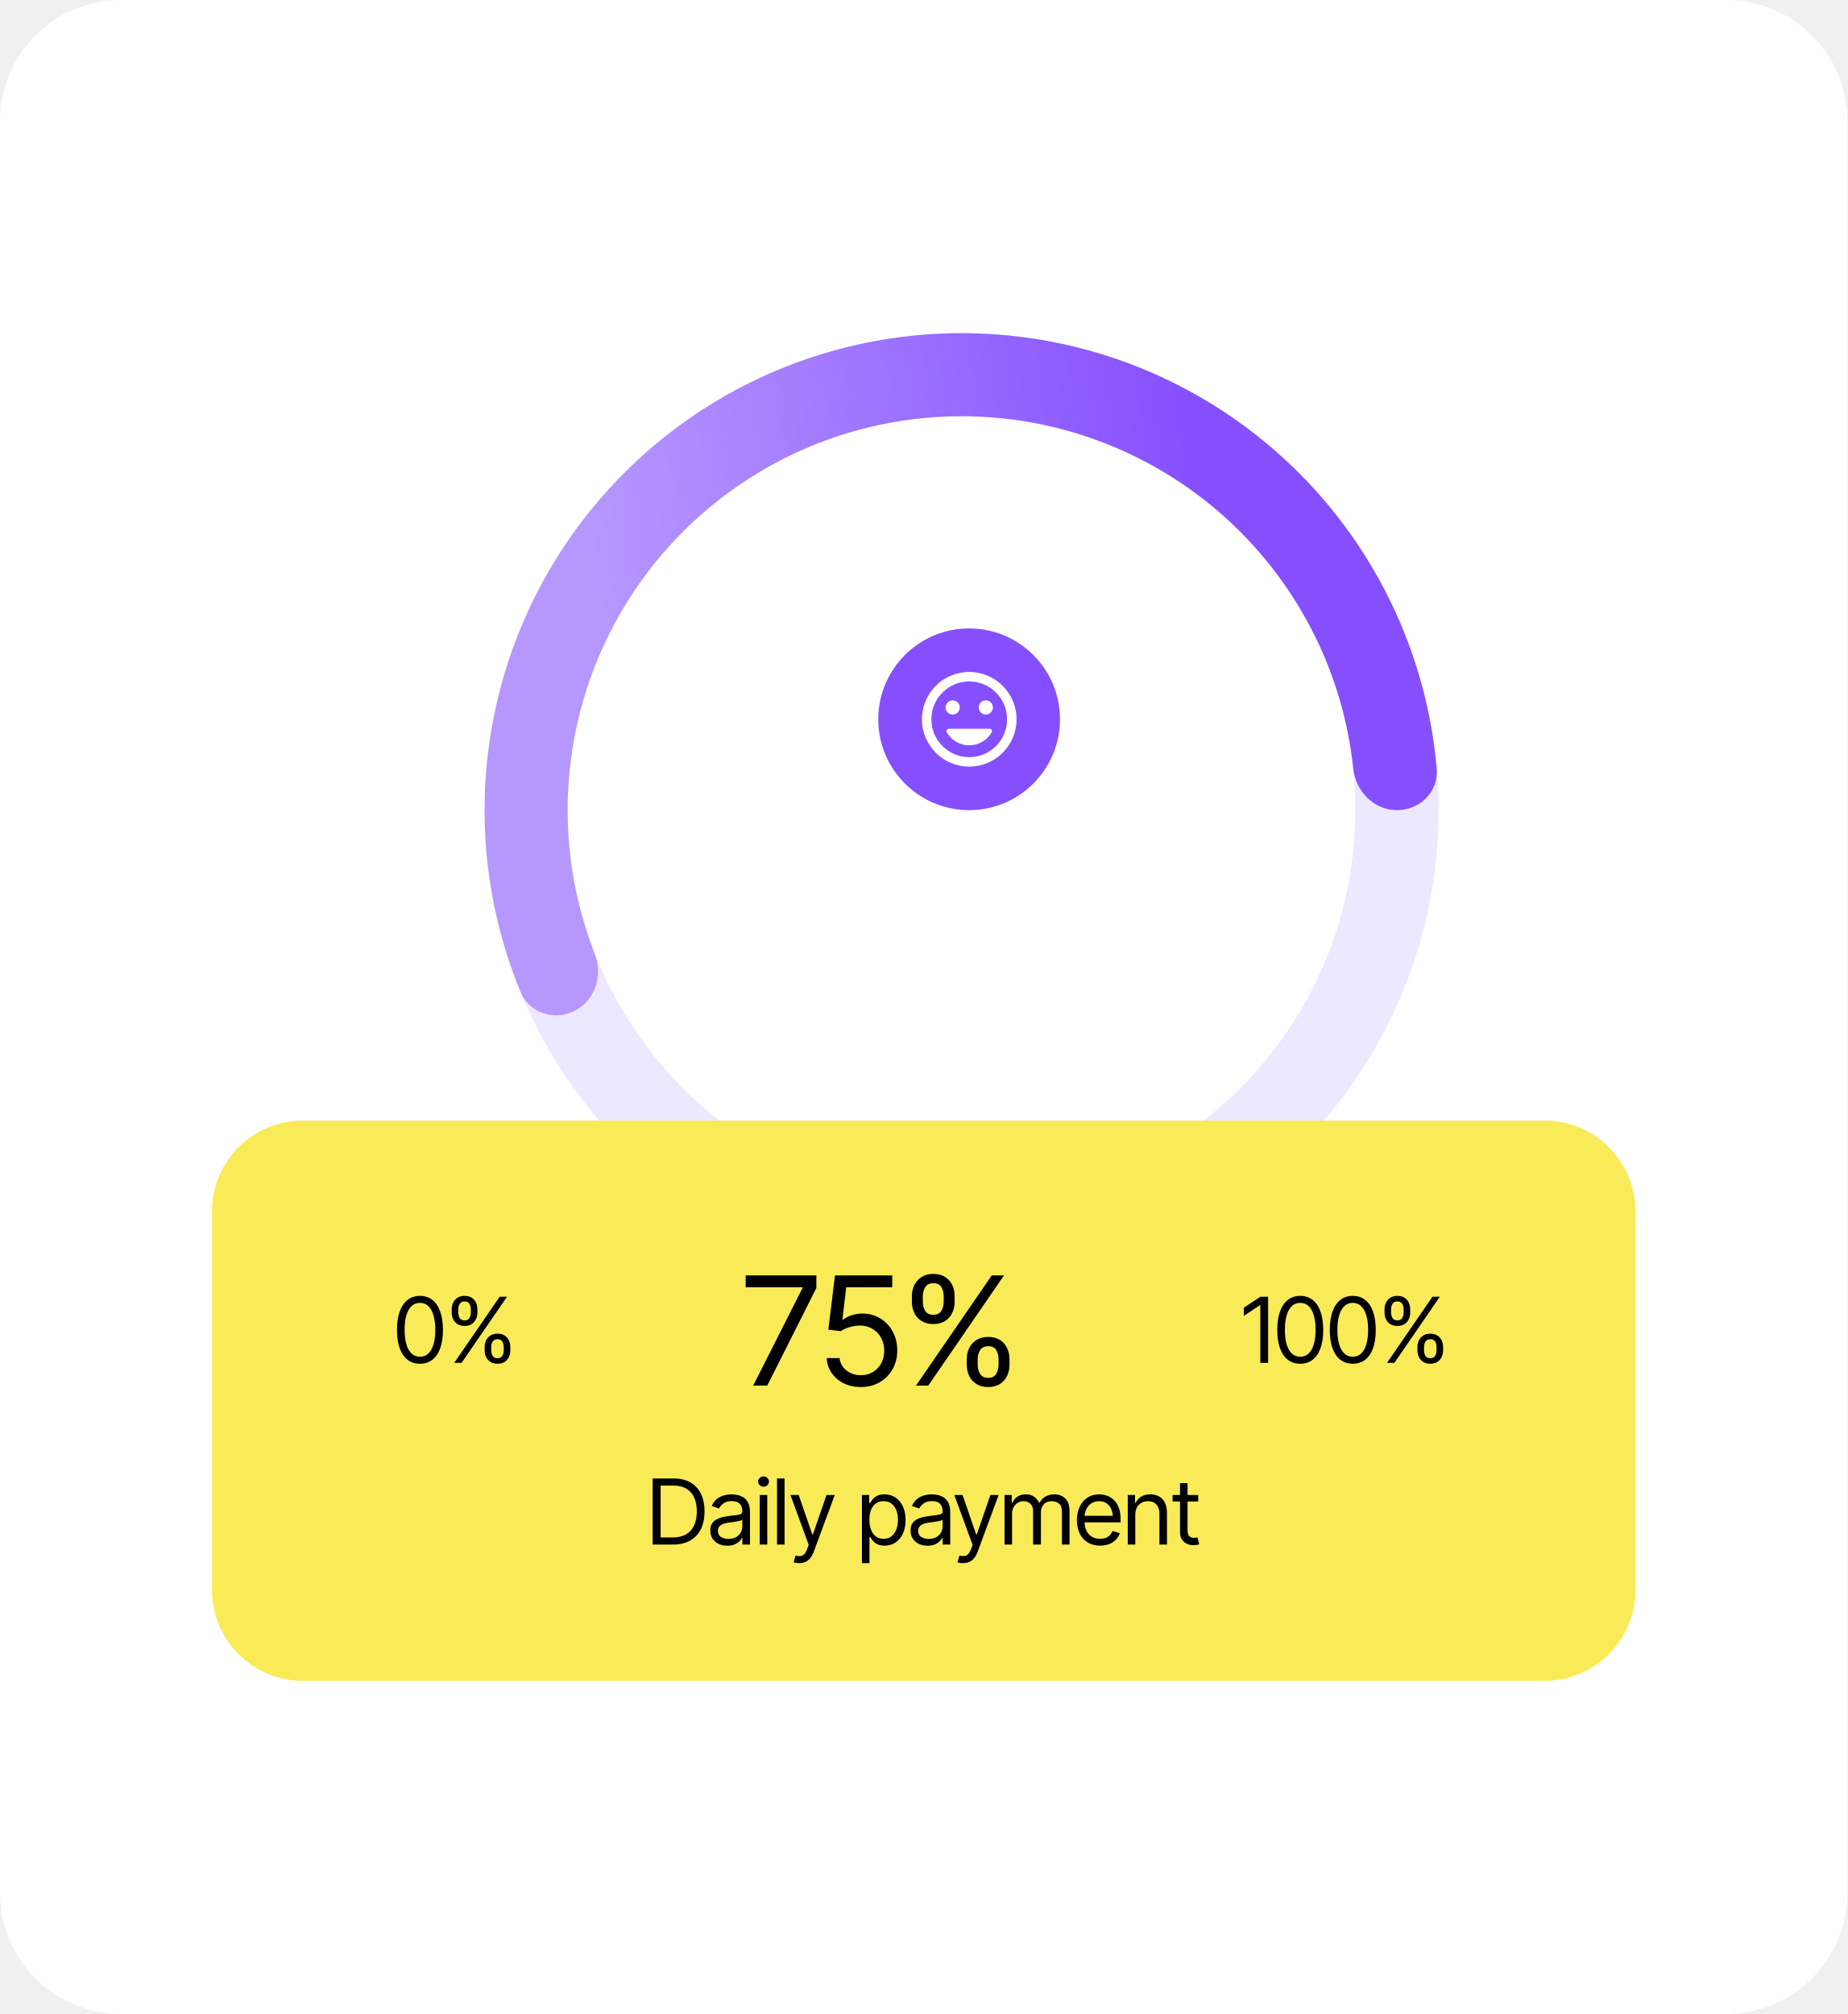
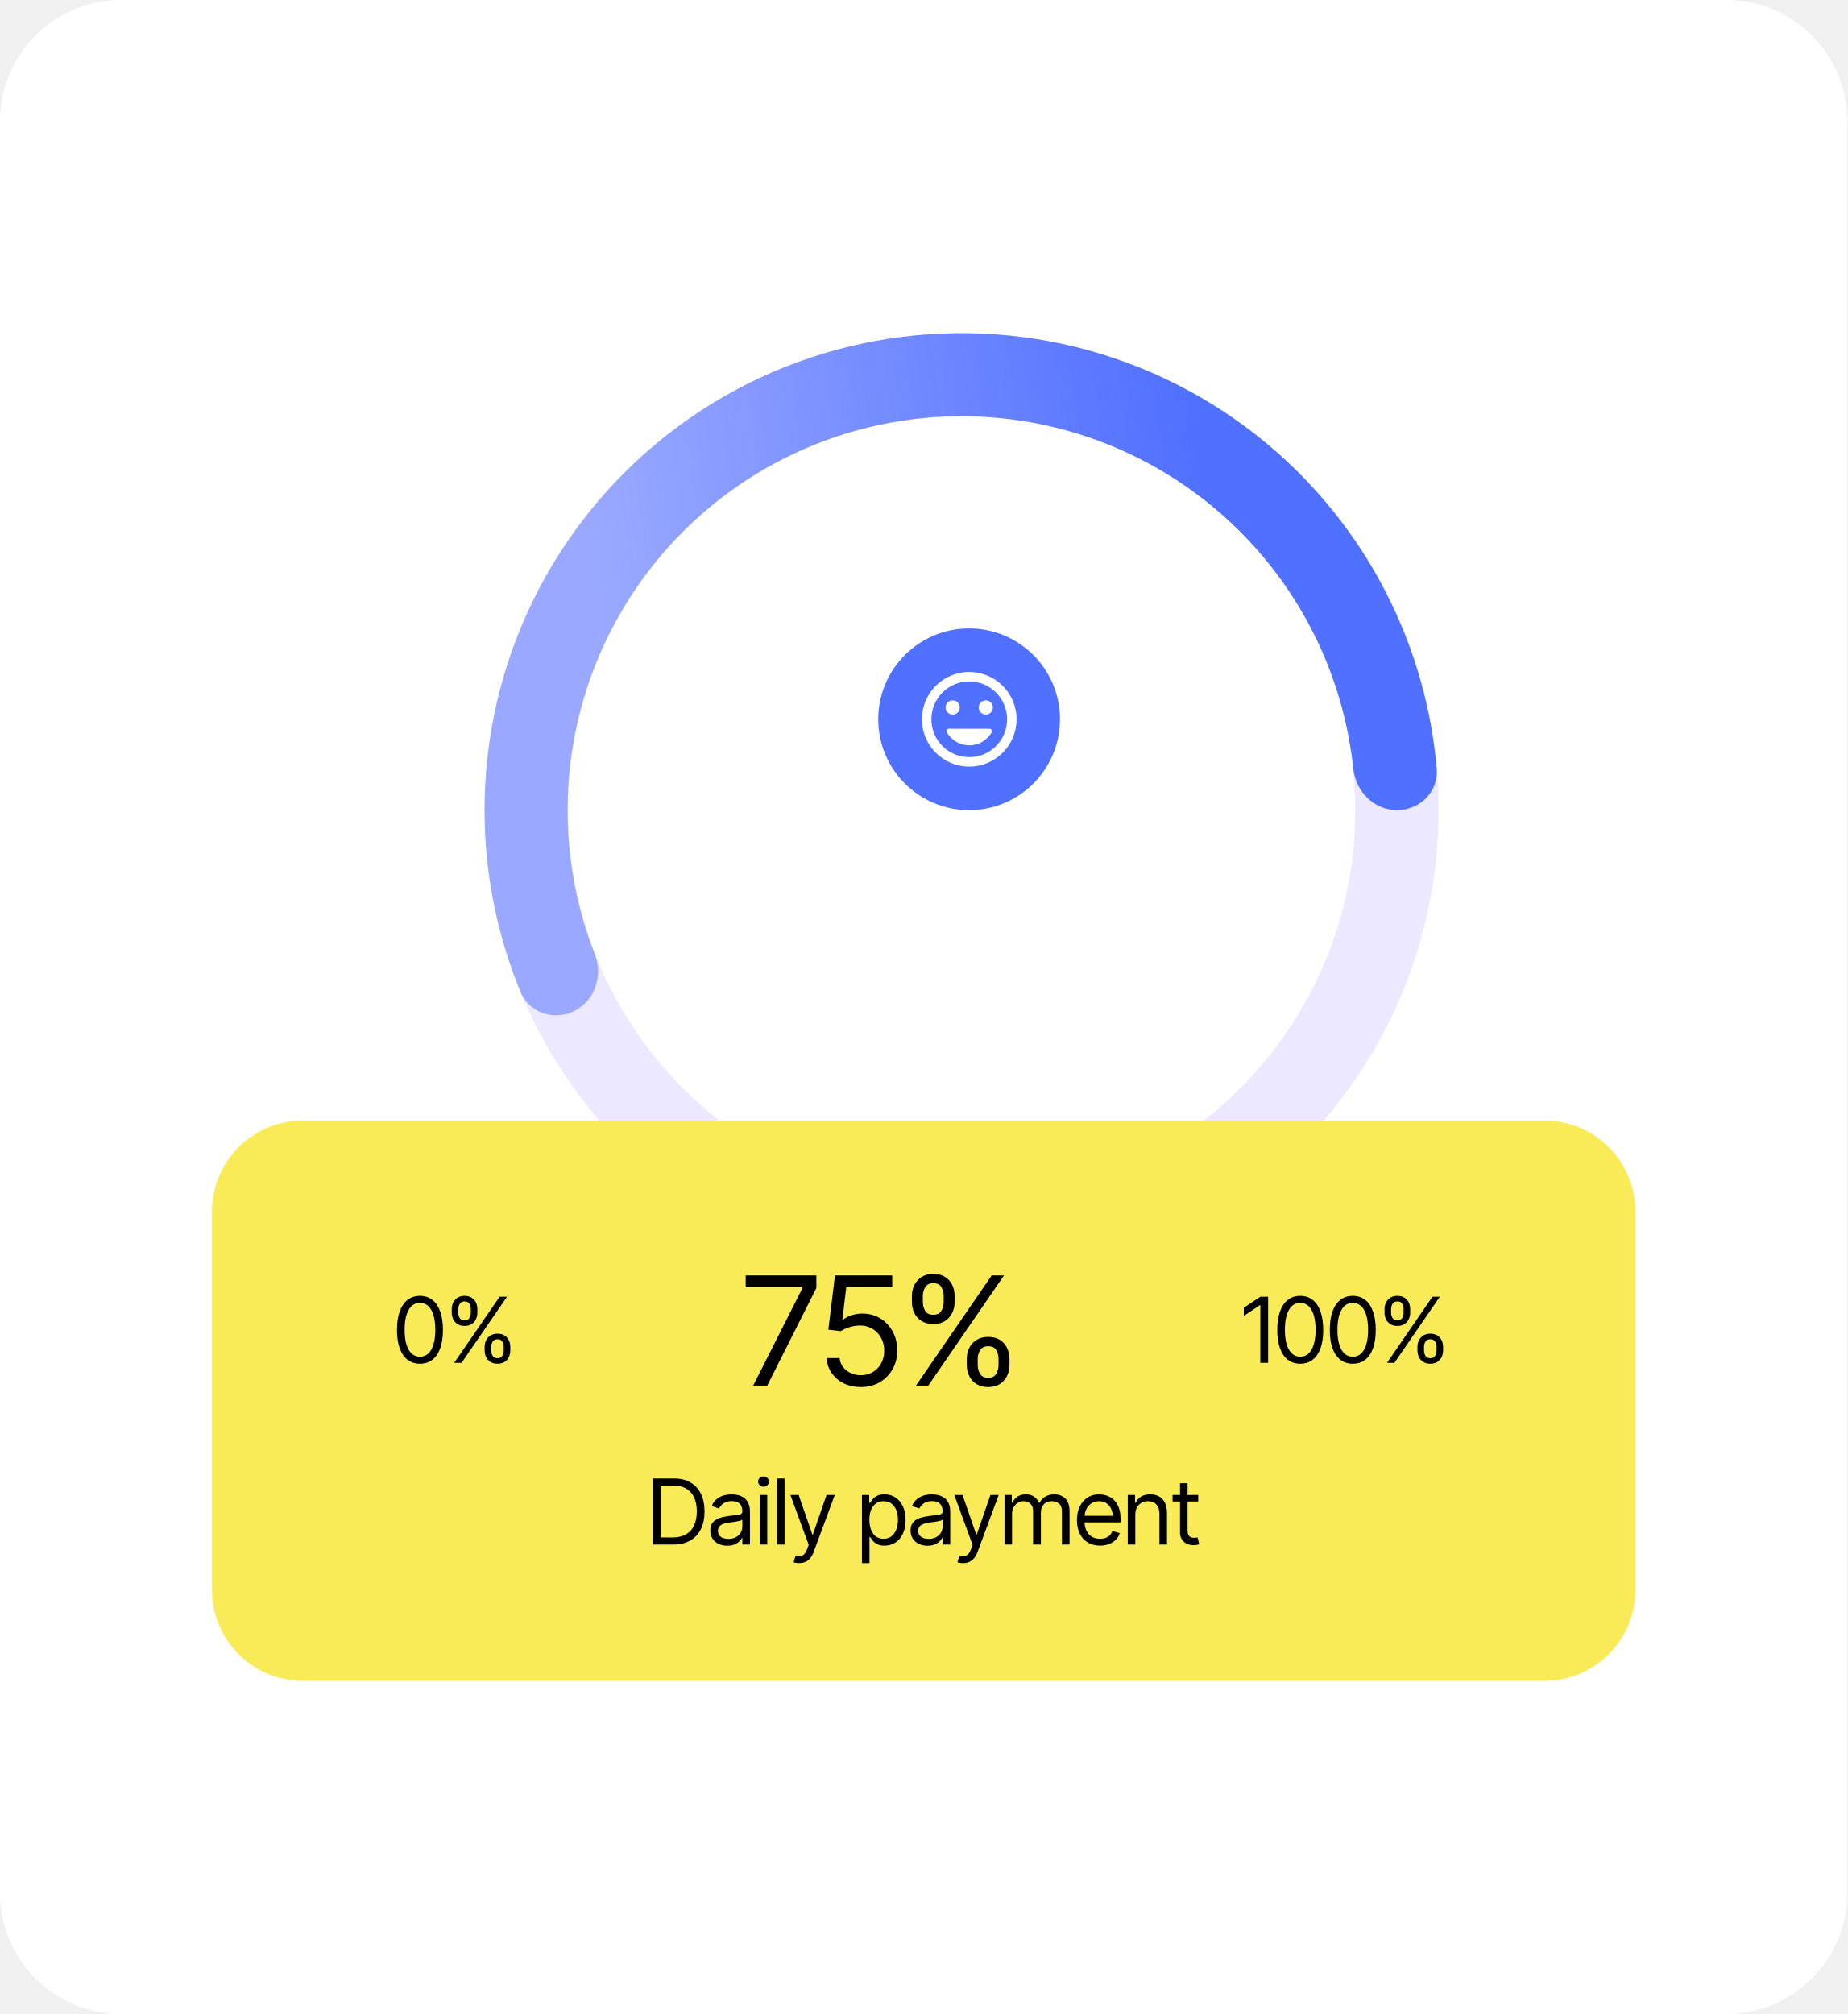
<svg xmlns="http://www.w3.org/2000/svg" width="244" height="266" viewBox="0 0 244 266" fill="none">
  <rect width="244" height="266" rx="16" fill="white" />
-   <circle cx="128" cy="95" r="12" fill="#864FFE" />
+   <circle cx="128" cy="95" r="12" fill="#5070ff" />
  <g clip-path="url(#clip0_646_14828)">
    <path d="M128.009 88.75C124.559 88.75 121.766 91.55 121.766 95C121.766 98.45 124.559 101.25 128.009 101.25C131.466 101.25 134.266 98.45 134.266 95C134.266 91.55 131.466 88.75 128.009 88.75ZM128.016 100C125.253 100 123.016 97.763 123.016 95C123.016 92.237 125.253 90 128.016 90C130.778 90 133.016 92.237 133.016 95C133.016 97.763 130.778 100 128.016 100ZM130.203 94.375C130.722 94.375 131.141 93.956 131.141 93.438C131.141 92.919 130.722 92.5 130.203 92.5C129.684 92.5 129.266 92.919 129.266 93.438C129.266 93.956 129.684 94.375 130.203 94.375ZM125.828 94.375C126.347 94.375 126.766 93.956 126.766 93.438C126.766 92.919 126.347 92.5 125.828 92.5C125.309 92.5 124.891 92.919 124.891 93.438C124.891 93.956 125.309 94.375 125.828 94.375ZM128.016 98.438C129.284 98.438 130.391 97.744 130.984 96.719C131.103 96.513 130.953 96.25 130.709 96.25H125.322C125.084 96.25 124.928 96.513 125.047 96.719C125.641 97.744 126.747 98.438 128.016 98.438Z" fill="white" />
  </g>
  <circle cx="127" cy="107" r="57.5" stroke="#ECE8FF" stroke-width="11" />
  <path d="M184.516 107C187.545 107 190.025 104.54 189.761 101.523C189.094 93.871 187.031 86.39 183.659 79.455C179.487 70.872 173.419 63.349 165.913 57.455C158.408 51.56 149.662 47.447 140.334 45.427C131.007 43.407 121.343 43.533 112.071 45.794C102.8 48.056 94.163 52.394 86.813 58.482C79.463 64.569 73.593 72.247 69.645 80.936C65.696 89.624 63.773 99.096 64.021 108.636C64.222 116.345 65.835 123.935 68.765 131.035C69.921 133.835 73.255 134.877 75.943 133.482C78.632 132.088 79.651 128.785 78.547 125.965C76.353 120.358 75.143 114.398 74.986 108.351C74.781 100.472 76.369 92.649 79.63 85.473C82.891 78.297 87.739 71.956 93.81 66.928C99.88 61.901 107.013 58.318 114.67 56.45C122.328 54.582 130.309 54.479 138.013 56.147C145.716 57.815 152.94 61.212 159.139 66.08C165.337 70.949 170.349 77.162 173.795 84.25C176.44 89.691 178.11 95.538 178.743 101.526C179.062 104.538 181.487 107 184.516 107Z" fill="url(#paint0_linear_646_14828)" />
  <rect x="28" y="148" width="188" height="74" rx="12" fill="#F9EB57" />
  <path d="M55.469 180.117C54.828 180.117 54.281 179.941 53.828 179.59C53.375 179.238 53.029 178.73 52.791 178.066C52.553 177.398 52.434 176.59 52.434 175.641C52.434 174.695 52.553 173.889 52.791 173.221C53.033 172.549 53.381 172.037 53.834 171.686C54.287 171.33 54.832 171.152 55.469 171.152C56.105 171.152 56.65 171.33 57.103 171.686C57.557 172.037 57.902 172.549 58.141 173.221C58.383 173.889 58.504 174.695 58.504 175.641C58.504 176.59 58.385 177.398 58.147 178.066C57.908 178.73 57.562 179.238 57.109 179.59C56.66 179.941 56.113 180.117 55.469 180.117ZM55.469 179.191C55.902 179.191 56.27 179.053 56.57 178.775C56.871 178.494 57.1 178.088 57.256 177.557C57.416 177.025 57.496 176.387 57.496 175.641C57.496 174.891 57.416 174.25 57.256 173.719C57.1 173.188 56.871 172.781 56.57 172.5C56.27 172.219 55.902 172.078 55.469 172.078C54.82 172.078 54.32 172.391 53.969 173.016C53.617 173.641 53.441 174.516 53.441 175.641C53.441 176.387 53.52 177.025 53.676 177.557C53.836 178.088 54.066 178.494 54.367 178.775C54.672 179.053 55.039 179.191 55.469 179.191ZM64.012 178.359V177.902C64.012 177.582 64.076 177.289 64.205 177.023C64.338 176.758 64.531 176.545 64.785 176.385C65.039 176.225 65.348 176.145 65.711 176.145C66.082 176.145 66.393 176.225 66.643 176.385C66.893 176.545 67.08 176.758 67.205 177.023C67.334 177.289 67.398 177.582 67.398 177.902V178.359C67.398 178.68 67.334 178.973 67.205 179.238C67.076 179.504 66.887 179.717 66.637 179.877C66.387 180.037 66.078 180.117 65.711 180.117C65.344 180.117 65.033 180.037 64.779 179.877C64.525 179.717 64.334 179.504 64.205 179.238C64.076 178.973 64.012 178.68 64.012 178.359ZM64.879 177.902V178.359C64.879 178.625 64.941 178.863 65.066 179.074C65.191 179.281 65.406 179.387 65.711 179.391C66.012 179.387 66.223 179.281 66.344 179.074C66.469 178.863 66.531 178.625 66.531 178.359V177.902C66.531 177.637 66.471 177.4 66.35 177.193C66.232 176.986 66.019 176.883 65.711 176.883C65.414 176.883 65.201 176.986 65.072 177.193C64.943 177.4 64.879 177.637 64.879 177.902ZM59.664 173.367V172.91C59.664 172.59 59.73 172.297 59.863 172.031C59.996 171.766 60.188 171.553 60.438 171.393C60.691 171.232 61 171.152 61.363 171.152C61.734 171.152 62.045 171.232 62.295 171.393C62.549 171.553 62.738 171.766 62.863 172.031C62.992 172.297 63.055 172.59 63.051 172.91V173.367C63.055 173.684 62.99 173.977 62.857 174.246C62.728 174.512 62.539 174.725 62.289 174.885C62.039 175.045 61.73 175.125 61.363 175.125C60.996 175.125 60.685 175.045 60.432 174.885C60.178 174.725 59.986 174.512 59.857 174.246C59.728 173.977 59.664 173.684 59.664 173.367ZM60.531 172.91V173.367C60.531 173.633 60.594 173.871 60.719 174.082C60.844 174.289 61.059 174.391 61.363 174.387C61.664 174.391 61.875 174.289 61.996 174.082C62.121 173.871 62.184 173.633 62.184 173.367V172.91C62.184 172.645 62.123 172.408 62.002 172.201C61.885 171.99 61.672 171.887 61.363 171.891C61.066 171.887 60.853 171.99 60.725 172.201C60.596 172.408 60.531 172.645 60.531 172.91ZM59.992 180L65.992 171.27H66.965L60.965 180H59.992Z" fill="black" />
  <path d="M99.484 183L105.988 170.129V170.012H98.488V168.449H107.824V170.109L101.34 183H99.484ZM113.703 183.195C112.87 183.195 112.118 183.033 111.447 182.707C110.783 182.375 110.249 181.919 109.846 181.34C109.442 180.76 109.224 180.103 109.191 179.367H110.891C110.956 180.018 111.252 180.559 111.779 180.988C112.313 181.418 112.954 181.633 113.703 181.633C114.302 181.633 114.833 181.493 115.295 181.213C115.757 180.933 116.122 180.549 116.389 180.061C116.656 179.572 116.789 179.016 116.789 178.391C116.789 177.759 116.649 177.193 116.369 176.691C116.096 176.19 115.718 175.796 115.236 175.51C114.755 175.217 114.204 175.07 113.586 175.07C113.137 175.07 112.678 175.142 112.209 175.285C111.747 175.422 111.366 175.598 111.066 175.812L109.406 175.617L110.285 168.449H117.844V170.012H111.77L111.262 174.309H111.34C111.639 174.068 112.014 173.872 112.463 173.723C112.912 173.566 113.384 173.488 113.879 173.488C114.771 173.488 115.565 173.7 116.262 174.123C116.958 174.546 117.505 175.126 117.902 175.861C118.306 176.59 118.508 177.427 118.508 178.371C118.508 179.296 118.299 180.122 117.883 180.852C117.466 181.581 116.896 182.154 116.174 182.57C115.451 182.987 114.628 183.195 113.703 183.195ZM127.688 180.266V179.504C127.688 178.97 127.795 178.482 128.01 178.039C128.231 177.596 128.553 177.242 128.977 176.975C129.4 176.708 129.914 176.574 130.52 176.574C131.138 176.574 131.656 176.708 132.072 176.975C132.489 177.242 132.801 177.596 133.01 178.039C133.225 178.482 133.332 178.97 133.332 179.504V180.266C133.332 180.799 133.225 181.288 133.01 181.73C132.795 182.173 132.479 182.528 132.062 182.795C131.646 183.062 131.132 183.195 130.52 183.195C129.908 183.195 129.39 183.062 128.967 182.795C128.544 182.528 128.225 182.173 128.01 181.73C127.795 181.288 127.688 180.799 127.688 180.266ZM129.133 179.504V180.266C129.133 180.708 129.237 181.105 129.445 181.457C129.654 181.802 130.012 181.978 130.52 181.984C131.021 181.978 131.372 181.802 131.574 181.457C131.783 181.105 131.887 180.708 131.887 180.266V179.504C131.887 179.061 131.786 178.667 131.584 178.322C131.389 177.977 131.034 177.805 130.52 177.805C130.025 177.805 129.67 177.977 129.455 178.322C129.24 178.667 129.133 179.061 129.133 179.504ZM120.441 171.945V171.184C120.441 170.65 120.552 170.161 120.773 169.719C120.995 169.276 121.314 168.921 121.73 168.654C122.154 168.387 122.668 168.254 123.273 168.254C123.892 168.254 124.41 168.387 124.826 168.654C125.249 168.921 125.565 169.276 125.773 169.719C125.988 170.161 126.092 170.65 126.086 171.184V171.945C126.092 172.473 125.985 172.961 125.764 173.41C125.549 173.853 125.233 174.208 124.816 174.475C124.4 174.742 123.885 174.875 123.273 174.875C122.661 174.875 122.144 174.742 121.721 174.475C121.298 174.208 120.979 173.853 120.764 173.41C120.549 172.961 120.441 172.473 120.441 171.945ZM121.887 171.184V171.945C121.887 172.388 121.991 172.785 122.199 173.137C122.408 173.482 122.766 173.651 123.273 173.645C123.775 173.651 124.126 173.482 124.328 173.137C124.536 172.785 124.641 172.388 124.641 171.945V171.184C124.641 170.741 124.54 170.347 124.338 170.002C124.143 169.65 123.788 169.478 123.273 169.484C122.779 169.478 122.424 169.65 122.209 170.002C121.994 170.347 121.887 170.741 121.887 171.184ZM120.988 183L130.988 168.449H132.609L122.609 183H120.988Z" fill="black" />
  <path d="M167.492 171.27V180H166.461V172.383H166.402L164.281 173.801V172.723L166.461 171.27H167.492ZM171.734 180.117C171.094 180.117 170.547 179.941 170.094 179.59C169.641 179.238 169.295 178.73 169.057 178.066C168.818 177.398 168.699 176.59 168.699 175.641C168.699 174.695 168.818 173.889 169.057 173.221C169.299 172.549 169.646 172.037 170.1 171.686C170.553 171.33 171.098 171.152 171.734 171.152C172.371 171.152 172.916 171.33 173.369 171.686C173.822 172.037 174.168 172.549 174.406 173.221C174.648 173.889 174.77 174.695 174.77 175.641C174.77 176.59 174.65 177.398 174.412 178.066C174.174 178.73 173.828 179.238 173.375 179.59C172.926 179.941 172.379 180.117 171.734 180.117ZM171.734 179.191C172.168 179.191 172.535 179.053 172.836 178.775C173.137 178.494 173.365 178.088 173.521 177.557C173.682 177.025 173.762 176.387 173.762 175.641C173.762 174.891 173.682 174.25 173.521 173.719C173.365 173.188 173.137 172.781 172.836 172.5C172.535 172.219 172.168 172.078 171.734 172.078C171.086 172.078 170.586 172.391 170.234 173.016C169.883 173.641 169.707 174.516 169.707 175.641C169.707 176.387 169.785 177.025 169.941 177.557C170.102 178.088 170.332 178.494 170.633 178.775C170.938 179.053 171.305 179.191 171.734 179.191ZM178.672 180.117C178.031 180.117 177.484 179.941 177.031 179.59C176.578 179.238 176.232 178.73 175.994 178.066C175.756 177.398 175.637 176.59 175.637 175.641C175.637 174.695 175.756 173.889 175.994 173.221C176.236 172.549 176.584 172.037 177.037 171.686C177.49 171.33 178.035 171.152 178.672 171.152C179.309 171.152 179.854 171.33 180.307 171.686C180.76 172.037 181.105 172.549 181.344 173.221C181.586 173.889 181.707 174.695 181.707 175.641C181.707 176.59 181.588 177.398 181.35 178.066C181.111 178.73 180.766 179.238 180.312 179.59C179.863 179.941 179.316 180.117 178.672 180.117ZM178.672 179.191C179.105 179.191 179.473 179.053 179.773 178.775C180.074 178.494 180.303 178.088 180.459 177.557C180.619 177.025 180.699 176.387 180.699 175.641C180.699 174.891 180.619 174.25 180.459 173.719C180.303 173.188 180.074 172.781 179.773 172.5C179.473 172.219 179.105 172.078 178.672 172.078C178.023 172.078 177.523 172.391 177.172 173.016C176.82 173.641 176.645 174.516 176.645 175.641C176.645 176.387 176.723 177.025 176.879 177.557C177.039 178.088 177.27 178.494 177.57 178.775C177.875 179.053 178.242 179.191 178.672 179.191ZM187.215 178.359V177.902C187.215 177.582 187.279 177.289 187.408 177.023C187.541 176.758 187.734 176.545 187.988 176.385C188.242 176.225 188.551 176.145 188.914 176.145C189.285 176.145 189.596 176.225 189.846 176.385C190.096 176.545 190.283 176.758 190.408 177.023C190.537 177.289 190.602 177.582 190.602 177.902V178.359C190.602 178.68 190.537 178.973 190.408 179.238C190.279 179.504 190.09 179.717 189.84 179.877C189.59 180.037 189.281 180.117 188.914 180.117C188.547 180.117 188.236 180.037 187.982 179.877C187.729 179.717 187.537 179.504 187.408 179.238C187.279 178.973 187.215 178.68 187.215 178.359ZM188.082 177.902V178.359C188.082 178.625 188.145 178.863 188.27 179.074C188.395 179.281 188.609 179.387 188.914 179.391C189.215 179.387 189.426 179.281 189.547 179.074C189.672 178.863 189.734 178.625 189.734 178.359V177.902C189.734 177.637 189.674 177.4 189.553 177.193C189.436 176.986 189.223 176.883 188.914 176.883C188.617 176.883 188.404 176.986 188.275 177.193C188.146 177.4 188.082 177.637 188.082 177.902ZM182.867 173.367V172.91C182.867 172.59 182.934 172.297 183.066 172.031C183.199 171.766 183.391 171.553 183.641 171.393C183.895 171.232 184.203 171.152 184.566 171.152C184.938 171.152 185.248 171.232 185.498 171.393C185.752 171.553 185.941 171.766 186.066 172.031C186.195 172.297 186.258 172.59 186.254 172.91V173.367C186.258 173.684 186.193 173.977 186.061 174.246C185.932 174.512 185.742 174.725 185.492 174.885C185.242 175.045 184.934 175.125 184.566 175.125C184.199 175.125 183.889 175.045 183.635 174.885C183.381 174.725 183.189 174.512 183.061 174.246C182.932 173.977 182.867 173.684 182.867 173.367ZM183.734 172.91V173.367C183.734 173.633 183.797 173.871 183.922 174.082C184.047 174.289 184.262 174.391 184.566 174.387C184.867 174.391 185.078 174.289 185.199 174.082C185.324 173.871 185.387 173.633 185.387 173.367V172.91C185.387 172.645 185.326 172.408 185.205 172.201C185.088 171.99 184.875 171.887 184.566 171.891C184.27 171.887 184.057 171.99 183.928 172.201C183.799 172.408 183.734 172.645 183.734 172.91ZM183.195 180L189.195 171.27H190.168L184.168 180H183.195Z" fill="black" />
  <path d="M88.894 204H86.797V203.062H88.824C89.547 203.062 90.144 202.924 90.617 202.646C91.094 202.369 91.449 201.973 91.684 201.457C91.918 200.941 92.035 200.328 92.035 199.617C92.035 198.914 91.92 198.309 91.689 197.801C91.459 197.289 91.113 196.896 90.652 196.623C90.195 196.346 89.625 196.207 88.941 196.207H86.75V195.27H89.012C89.859 195.27 90.584 195.443 91.186 195.791C91.791 196.139 92.254 196.639 92.574 197.291C92.894 197.939 93.055 198.715 93.055 199.617C93.055 200.527 92.893 201.311 92.568 201.967C92.244 202.619 91.772 203.121 91.15 203.473C90.533 203.824 89.781 204 88.894 204ZM87.254 195.27V204H86.199V195.27H87.254ZM96.055 204.152C95.641 204.152 95.264 204.074 94.924 203.918C94.584 203.758 94.314 203.527 94.115 203.227C93.916 202.926 93.816 202.562 93.816 202.137C93.816 201.762 93.891 201.459 94.039 201.229C94.188 200.994 94.385 200.811 94.631 200.678C94.881 200.541 95.154 200.439 95.451 200.373C95.752 200.307 96.055 200.254 96.359 200.215C96.758 200.164 97.08 200.125 97.326 200.098C97.576 200.07 97.758 200.023 97.871 199.957C97.988 199.891 98.047 199.777 98.047 199.617V199.582C98.047 199.164 97.932 198.84 97.701 198.609C97.475 198.375 97.129 198.258 96.664 198.258C96.188 198.258 95.812 198.363 95.539 198.574C95.266 198.781 95.074 199.004 94.965 199.242L94.004 198.902C94.176 198.504 94.404 198.193 94.689 197.971C94.978 197.748 95.291 197.592 95.627 197.502C95.967 197.412 96.301 197.367 96.629 197.367C96.84 197.367 97.082 197.393 97.356 197.443C97.629 197.49 97.894 197.592 98.152 197.748C98.414 197.9 98.629 198.133 98.797 198.445C98.969 198.754 99.055 199.168 99.055 199.688V204H98.047V203.109H98C97.934 203.25 97.82 203.402 97.66 203.566C97.5 203.727 97.287 203.865 97.022 203.982C96.76 204.096 96.438 204.152 96.055 204.152ZM96.207 203.25C96.606 203.25 96.941 203.172 97.215 203.016C97.488 202.859 97.695 202.658 97.836 202.412C97.977 202.162 98.047 201.902 98.047 201.633V200.707C98.004 200.758 97.91 200.805 97.766 200.848C97.625 200.887 97.461 200.922 97.273 200.953C97.09 200.984 96.91 201.012 96.734 201.035C96.559 201.055 96.418 201.07 96.312 201.082C96.051 201.117 95.807 201.174 95.58 201.252C95.353 201.326 95.17 201.438 95.029 201.586C94.893 201.734 94.824 201.938 94.824 202.195C94.824 202.543 94.953 202.807 95.211 202.986C95.473 203.162 95.805 203.25 96.207 203.25ZM100.344 204V197.449H101.34V204H100.344ZM100.848 196.359C100.652 196.359 100.484 196.293 100.344 196.16C100.203 196.027 100.133 195.867 100.133 195.68C100.133 195.492 100.203 195.332 100.344 195.199C100.484 195.066 100.652 195 100.848 195C101.043 195 101.211 195.066 101.352 195.199C101.492 195.332 101.562 195.492 101.562 195.68C101.562 195.867 101.492 196.027 101.352 196.16C101.211 196.293 101.043 196.359 100.848 196.359ZM103.625 195.27V204H102.629V195.27H103.625ZM105.559 206.449C105.387 206.453 105.234 206.441 105.102 206.414C104.969 206.387 104.875 206.359 104.82 206.332L105.078 205.453L105.178 205.477C105.514 205.555 105.795 205.537 106.021 205.424C106.252 205.314 106.453 205.023 106.625 204.551L106.812 204.035L104.398 197.449H105.488L107.293 202.676H107.363L109.168 197.449H110.258L107.48 204.949C107.355 205.289 107.201 205.57 107.018 205.793C106.834 206.016 106.621 206.18 106.379 206.285C106.137 206.395 105.863 206.449 105.559 206.449ZM113.844 206.449V197.449H114.805V198.492H114.922C114.996 198.379 115.1 198.234 115.232 198.059C115.365 197.879 115.557 197.719 115.807 197.578C116.057 197.438 116.395 197.367 116.82 197.367C117.371 197.367 117.855 197.506 118.273 197.783C118.691 198.057 119.018 198.447 119.252 198.955C119.49 199.459 119.609 200.055 119.609 200.742C119.609 201.434 119.492 202.035 119.258 202.547C119.023 203.055 118.697 203.447 118.279 203.725C117.861 204.002 117.379 204.141 116.832 204.141C116.414 204.141 116.078 204.07 115.824 203.93C115.57 203.785 115.375 203.623 115.238 203.443C115.102 203.26 114.996 203.109 114.922 202.992H114.84V206.449H113.844ZM116.703 203.238C117.121 203.238 117.471 203.127 117.752 202.904C118.033 202.678 118.244 202.375 118.385 201.996C118.529 201.617 118.602 201.195 118.602 200.73C118.602 200.27 118.531 199.854 118.391 199.482C118.25 199.111 118.039 198.816 117.758 198.598C117.48 198.379 117.129 198.27 116.703 198.27C116.293 198.27 115.949 198.373 115.672 198.58C115.395 198.783 115.184 199.07 115.039 199.441C114.898 199.809 114.828 200.238 114.828 200.73C114.828 201.223 114.9 201.658 115.045 202.037C115.189 202.412 115.4 202.707 115.678 202.922C115.959 203.133 116.301 203.238 116.703 203.238ZM122.504 204.152C122.09 204.152 121.713 204.074 121.373 203.918C121.033 203.758 120.764 203.527 120.564 203.227C120.365 202.926 120.266 202.562 120.266 202.137C120.266 201.762 120.34 201.459 120.488 201.229C120.637 200.994 120.834 200.811 121.08 200.678C121.33 200.541 121.604 200.439 121.9 200.373C122.201 200.307 122.504 200.254 122.809 200.215C123.207 200.164 123.529 200.125 123.775 200.098C124.025 200.07 124.207 200.023 124.32 199.957C124.438 199.891 124.496 199.777 124.496 199.617V199.582C124.496 199.164 124.381 198.84 124.15 198.609C123.924 198.375 123.578 198.258 123.113 198.258C122.637 198.258 122.262 198.363 121.988 198.574C121.715 198.781 121.523 199.004 121.414 199.242L120.453 198.902C120.625 198.504 120.854 198.193 121.139 197.971C121.428 197.748 121.74 197.592 122.076 197.502C122.416 197.412 122.75 197.367 123.078 197.367C123.289 197.367 123.531 197.393 123.805 197.443C124.078 197.49 124.344 197.592 124.602 197.748C124.863 197.9 125.078 198.133 125.246 198.445C125.418 198.754 125.504 199.168 125.504 199.688V204H124.496V203.109H124.449C124.383 203.25 124.27 203.402 124.109 203.566C123.949 203.727 123.736 203.865 123.471 203.982C123.209 204.096 122.887 204.152 122.504 204.152ZM122.656 203.25C123.055 203.25 123.391 203.172 123.664 203.016C123.938 202.859 124.145 202.658 124.285 202.412C124.426 202.162 124.496 201.902 124.496 201.633V200.707C124.453 200.758 124.359 200.805 124.215 200.848C124.074 200.887 123.91 200.922 123.723 200.953C123.539 200.984 123.359 201.012 123.184 201.035C123.008 201.055 122.867 201.07 122.762 201.082C122.5 201.117 122.256 201.174 122.029 201.252C121.803 201.326 121.619 201.438 121.479 201.586C121.342 201.734 121.273 201.938 121.273 202.195C121.273 202.543 121.402 202.807 121.66 202.986C121.922 203.162 122.254 203.25 122.656 203.25ZM127.203 206.449C127.031 206.453 126.879 206.441 126.746 206.414C126.613 206.387 126.52 206.359 126.465 206.332L126.723 205.453L126.822 205.477C127.158 205.555 127.439 205.537 127.666 205.424C127.896 205.314 128.098 205.023 128.27 204.551L128.457 204.035L126.043 197.449H127.133L128.938 202.676H129.008L130.812 197.449H131.902L129.125 204.949C129 205.289 128.846 205.57 128.662 205.793C128.479 206.016 128.266 206.18 128.023 206.285C127.781 206.395 127.508 206.449 127.203 206.449ZM132.676 204V197.449H133.637V198.48H133.73C133.867 198.129 134.088 197.855 134.393 197.66C134.697 197.465 135.062 197.367 135.488 197.367C135.918 197.367 136.275 197.465 136.561 197.66C136.85 197.855 137.074 198.129 137.234 198.48H137.305C137.477 198.141 137.729 197.871 138.061 197.672C138.396 197.469 138.797 197.367 139.262 197.367C139.848 197.367 140.328 197.551 140.703 197.918C141.078 198.281 141.266 198.848 141.266 199.617V204H140.258V199.617C140.258 199.133 140.125 198.787 139.859 198.58C139.594 198.373 139.281 198.27 138.922 198.27C138.465 198.27 138.109 198.41 137.855 198.691C137.605 198.969 137.48 199.316 137.48 199.734V204H136.449V199.512C136.449 199.141 136.33 198.842 136.092 198.615C135.854 198.385 135.543 198.27 135.16 198.27C134.898 198.27 134.654 198.34 134.428 198.48C134.201 198.621 134.018 198.814 133.877 199.061C133.74 199.307 133.672 199.59 133.672 199.91V204H132.676ZM145.297 204.141C144.668 204.141 144.123 204 143.662 203.719C143.205 203.438 142.854 203.045 142.607 202.541C142.361 202.033 142.238 201.445 142.238 200.777C142.238 200.105 142.359 199.514 142.602 199.002C142.844 198.49 143.184 198.09 143.621 197.801C144.062 197.512 144.578 197.367 145.168 197.367C145.508 197.367 145.846 197.424 146.182 197.537C146.518 197.65 146.822 197.834 147.096 198.088C147.373 198.342 147.594 198.678 147.758 199.096C147.922 199.514 148.004 200.027 148.004 200.637V201.07H142.953V200.203H147.459L146.996 200.531C146.996 200.094 146.928 199.705 146.791 199.365C146.654 199.025 146.449 198.758 146.176 198.562C145.906 198.367 145.57 198.27 145.168 198.27C144.766 198.27 144.42 198.369 144.131 198.568C143.846 198.764 143.627 199.02 143.475 199.336C143.322 199.652 143.246 199.992 143.246 200.355V200.93C143.246 201.426 143.332 201.846 143.504 202.189C143.676 202.533 143.916 202.795 144.225 202.975C144.533 203.15 144.891 203.238 145.297 203.238C145.559 203.238 145.797 203.201 146.012 203.127C146.227 203.049 146.412 202.934 146.568 202.781C146.725 202.625 146.844 202.434 146.926 202.207L147.898 202.488C147.797 202.816 147.625 203.105 147.383 203.355C147.145 203.602 146.848 203.795 146.492 203.936C146.137 204.072 145.738 204.141 145.297 204.141ZM149.949 200.062V204H148.953V197.449H149.914V198.48H150.008C150.16 198.145 150.393 197.875 150.705 197.672C151.018 197.469 151.422 197.367 151.918 197.367C152.359 197.367 152.746 197.457 153.078 197.637C153.41 197.816 153.668 198.09 153.852 198.457C154.039 198.82 154.133 199.281 154.133 199.84V204H153.137V199.91C153.137 199.398 153.002 198.998 152.732 198.709C152.463 198.416 152.096 198.27 151.631 198.27C151.311 198.27 151.023 198.34 150.77 198.48C150.516 198.621 150.314 198.824 150.166 199.09C150.021 199.355 149.949 199.68 149.949 200.062ZM158.258 197.449V198.305H154.871V197.449H158.258ZM155.855 195.891H156.852V202.125C156.852 202.465 156.922 202.715 157.062 202.875C157.203 203.031 157.426 203.109 157.73 203.109C157.797 203.109 157.865 203.105 157.936 203.098C158.01 203.09 158.09 203.078 158.176 203.062L158.387 203.965C158.293 204 158.178 204.027 158.041 204.047C157.908 204.07 157.773 204.082 157.637 204.082C157.109 204.082 156.68 203.926 156.348 203.613C156.02 203.301 155.855 202.895 155.855 202.395V195.891Z" fill="black" />
  <defs>
    <linearGradient id="paint0_linear_646_14828" x1="169.331" y1="144.822" x2="89.077" y2="155.449" gradientUnits="userSpaceOnUse">
-       <stop stop-color="#864FFE" />
-       <stop offset="1" stop-color="#864FFE" stop-opacity="0.525" />
+       <stop stop-color="#5070ff" />
+       <stop offset="1" stop-color="#5070ff" stop-opacity="0.525" />
    </linearGradient>
    <clipPath id="clip0_646_14828">
      <rect width="15" height="15" fill="white" transform="translate(120.5 87.5)" />
    </clipPath>
  </defs>
</svg>
